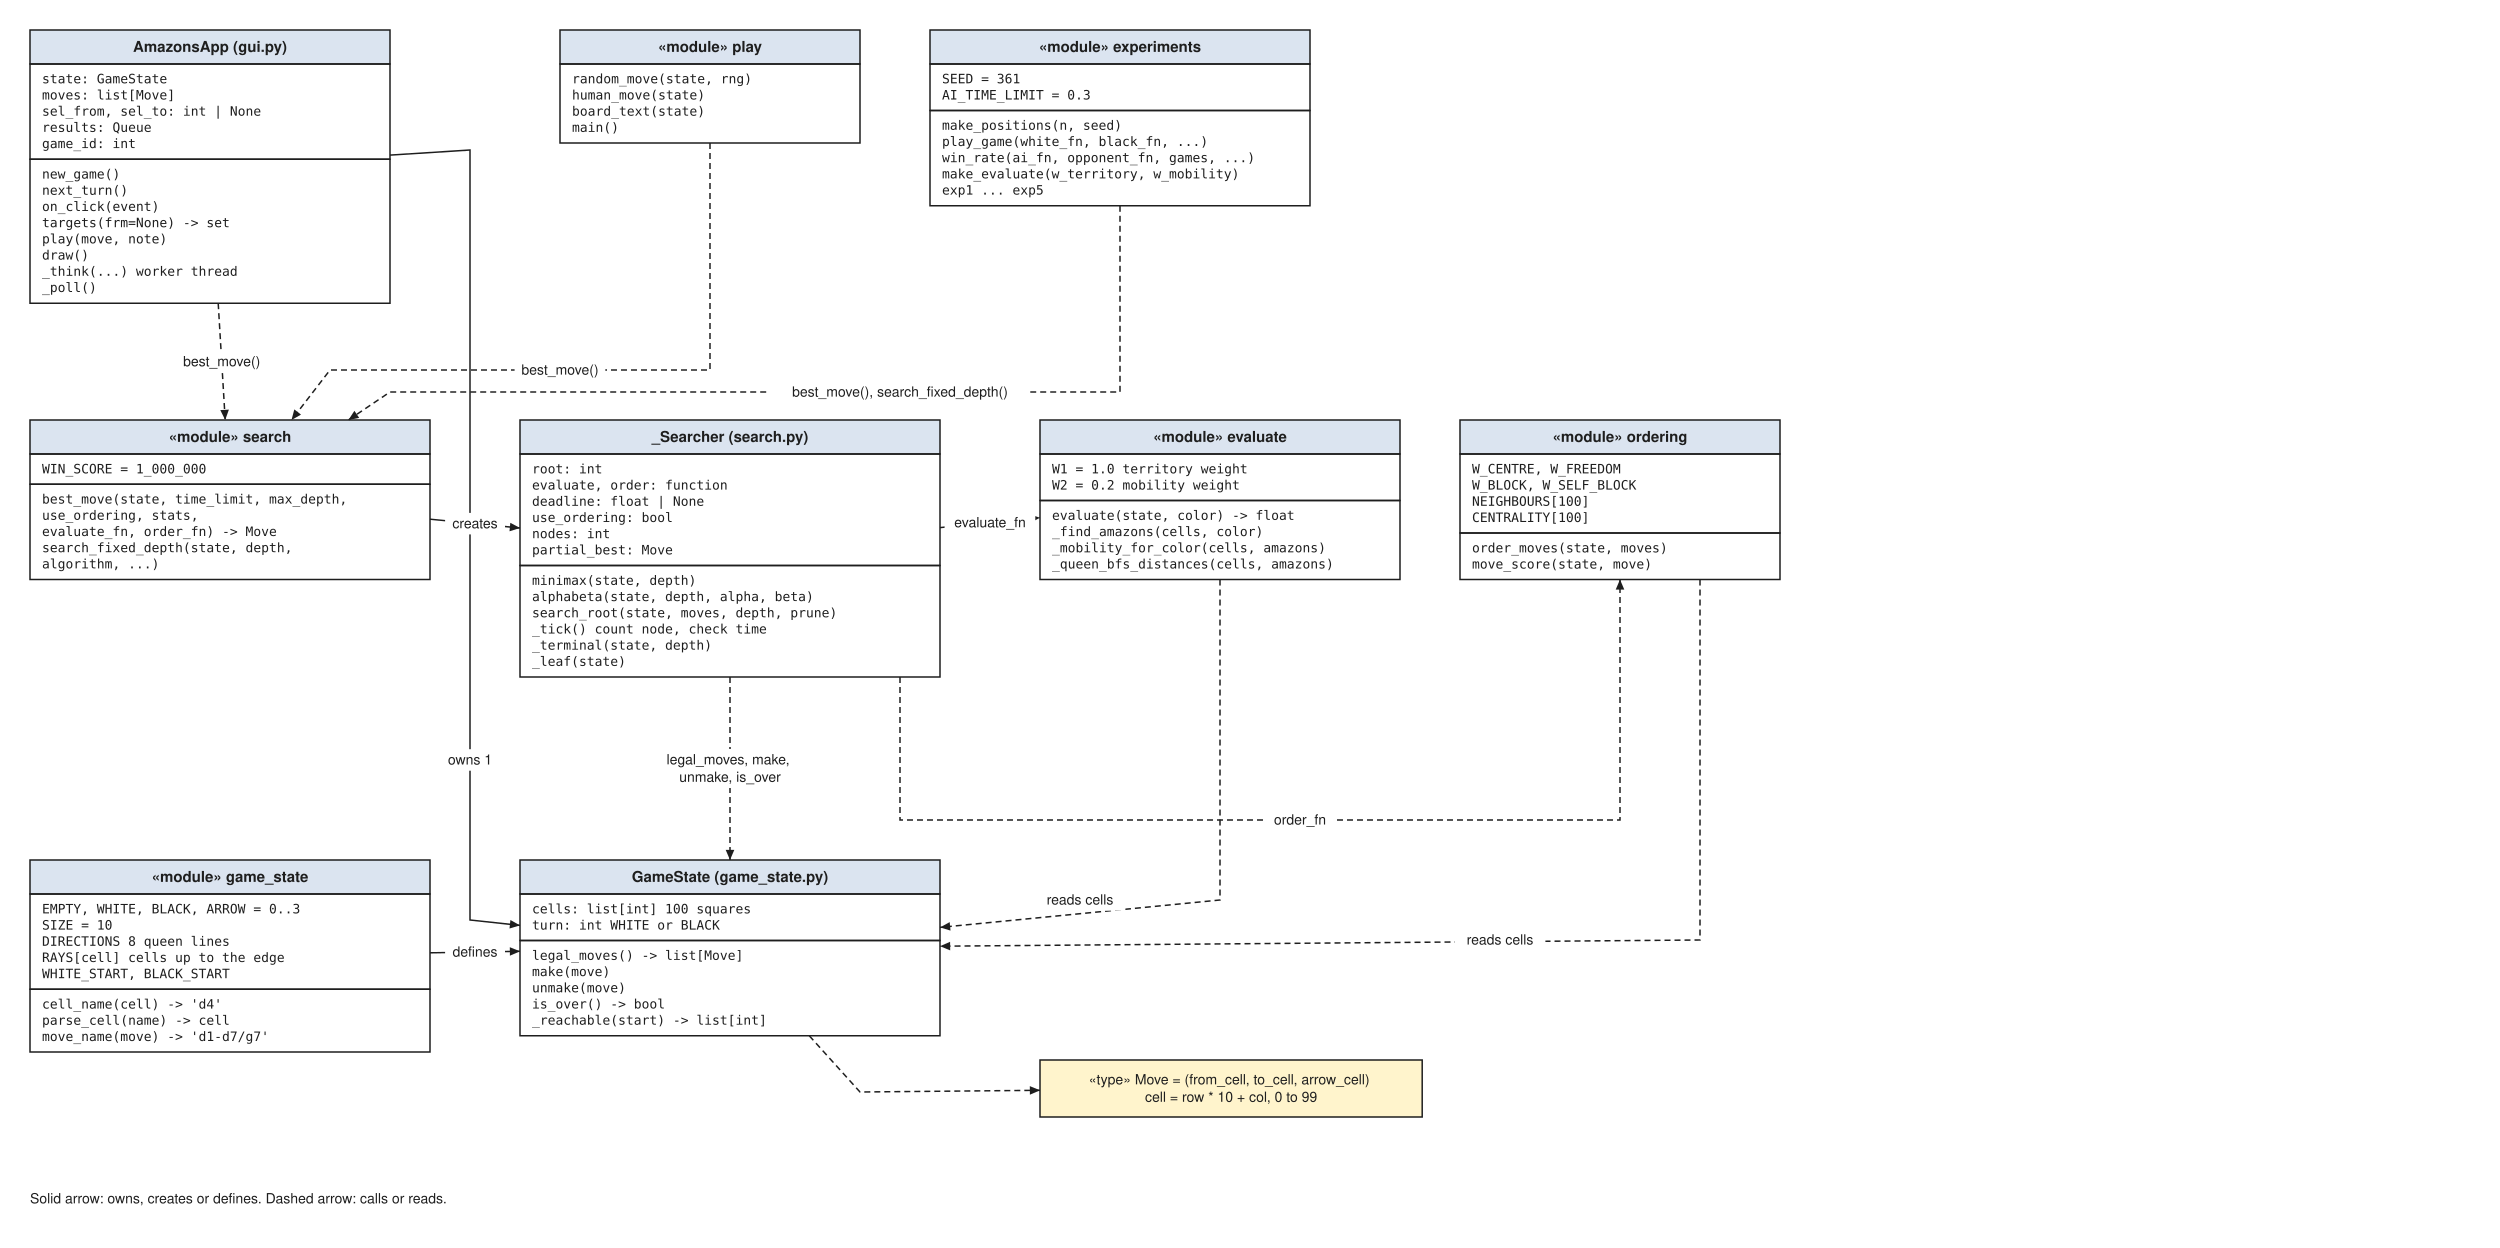
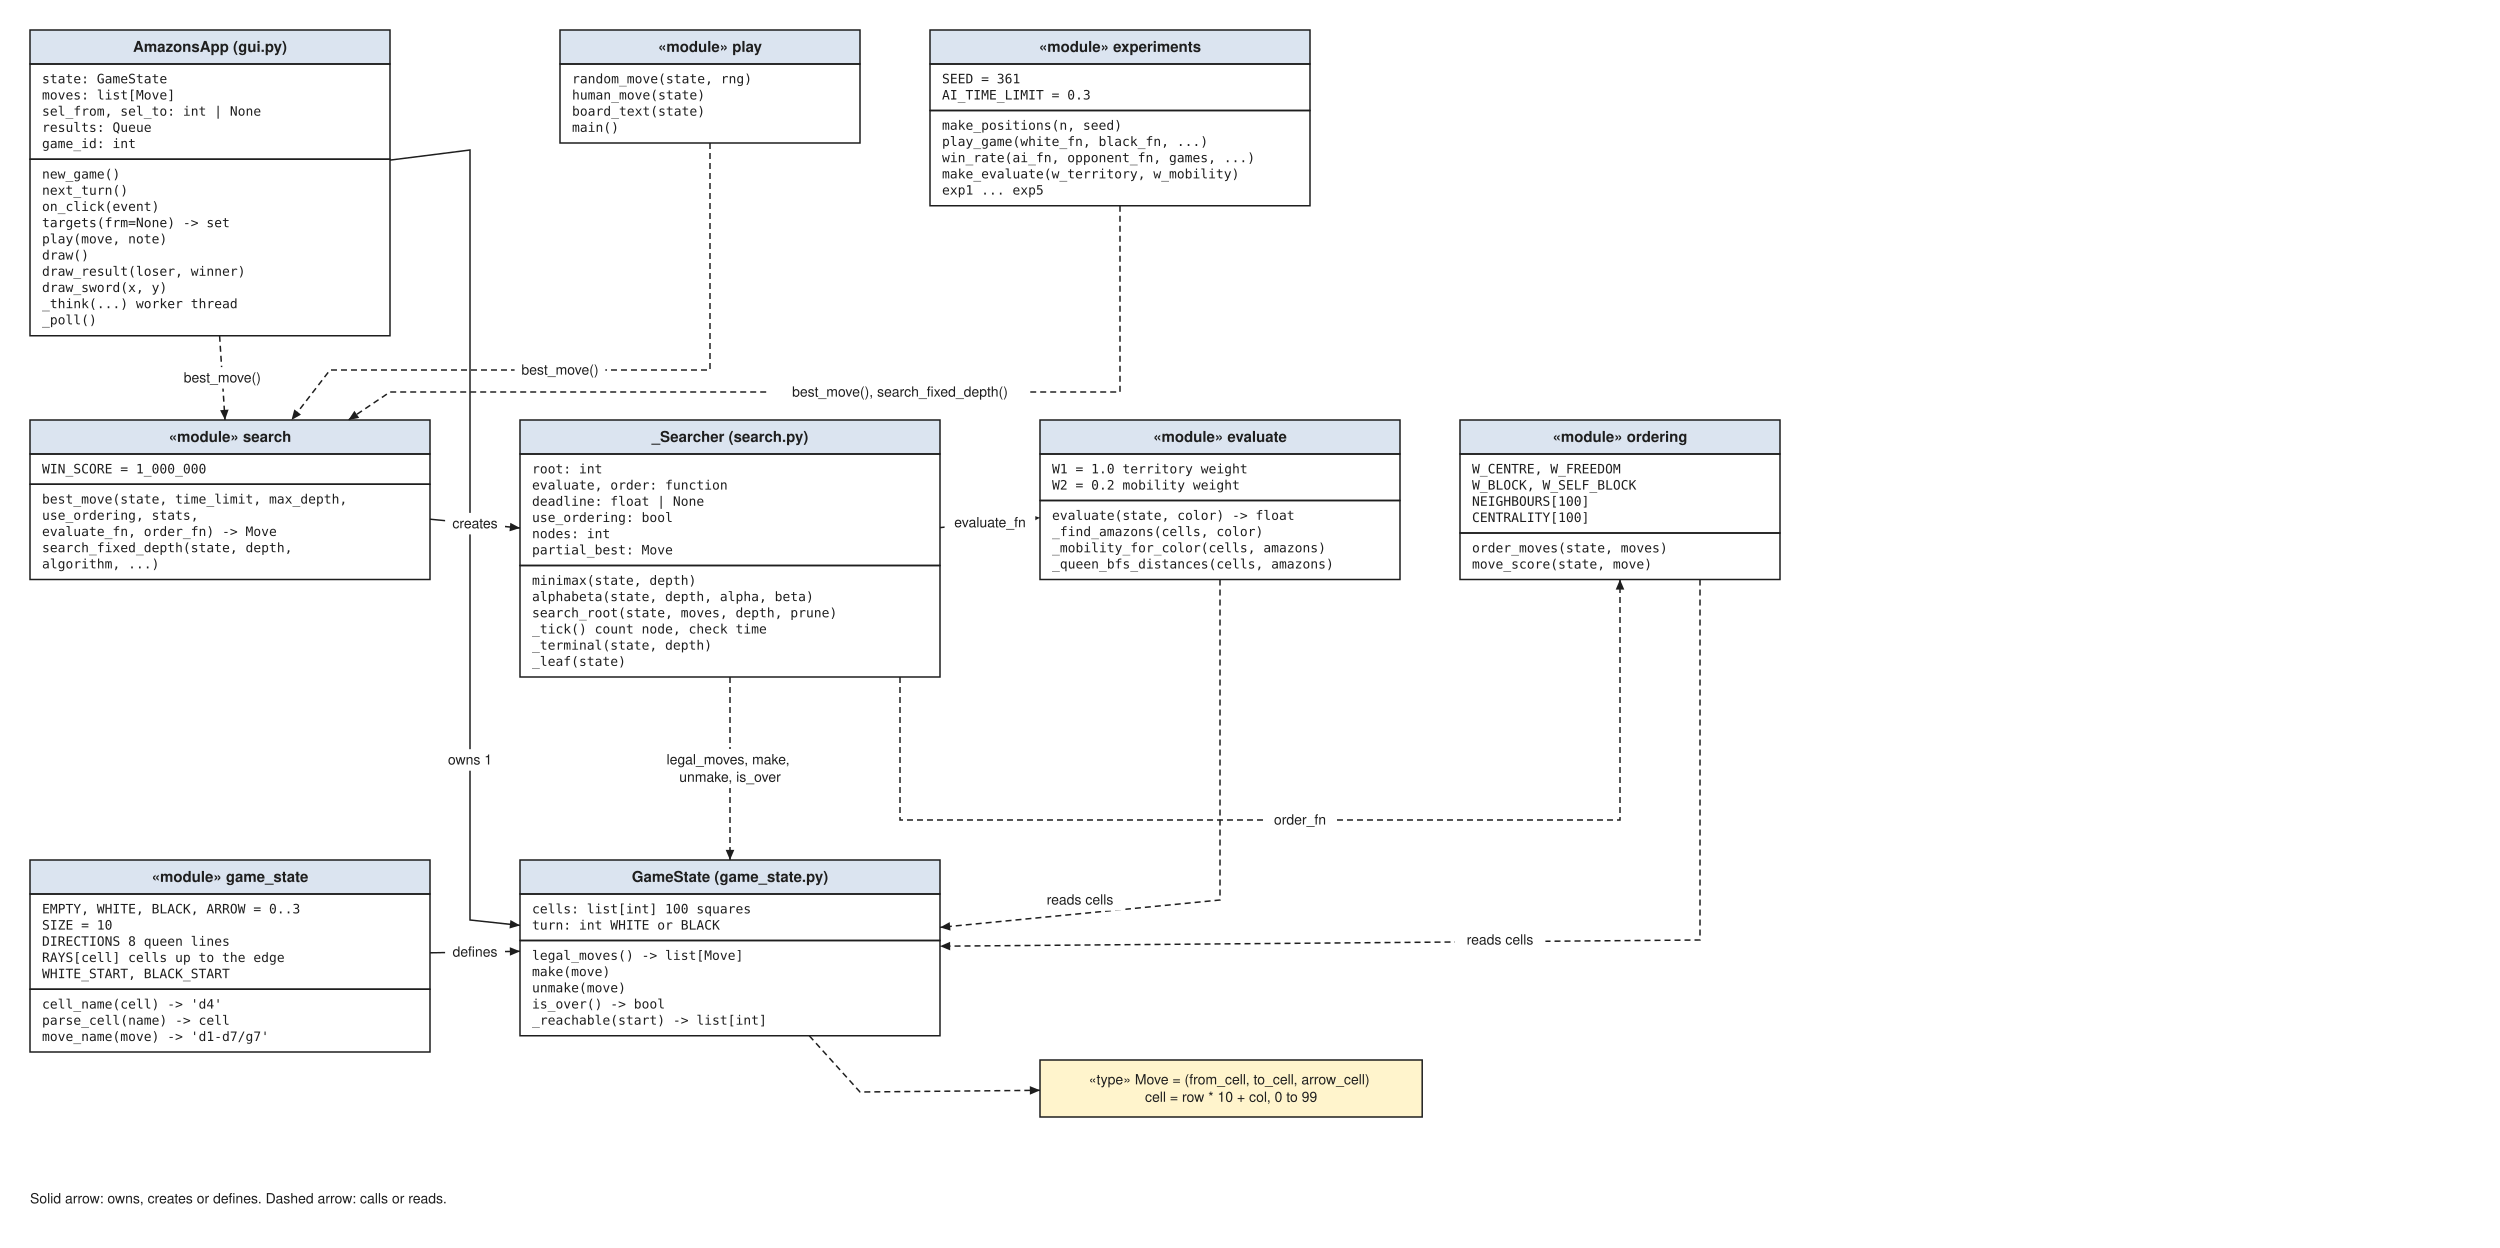
<svg xmlns="http://www.w3.org/2000/svg" width="2500" height="1248" viewBox="0 0 2500 1248">
  <rect width="100%" height="100%" fill="white" />
  <rect x="30" y="30" width="360" height="34" fill="#dbe4f0" stroke="#1e1e1e" stroke-width="1.5" />
  <text x="210.0" y="51.9" font-family="Helvetica, Arial, sans-serif" font-size="15" text-anchor="middle" fill="#1e1e1e" font-weight="bold">
    <tspan x="210.0" dy="0.0">AmazonsApp  (gui.py)</tspan>
  </text>
  <rect x="30" y="64" width="360" height="95.25" fill="none" stroke="#1e1e1e" stroke-width="1.5" />
  <text x="42.0" y="83.3" font-family="DejaVu Sans Mono, Consolas, monospace" font-size="13" text-anchor="start" fill="#1e1e1e">
    <tspan x="42.0" dy="0.0">state: GameState</tspan>
    <tspan x="42.0" dy="16.2">moves: list[Move]</tspan>
    <tspan x="42.0" dy="16.2">sel_from, sel_to: int | None</tspan>
    <tspan x="42.0" dy="16.2">results: Queue</tspan>
    <tspan x="42.0" dy="16.2">game_id: int</tspan>
  </text>
-   <rect x="30" y="159.25" width="360" height="144.0" fill="none" stroke="#1e1e1e" stroke-width="1.5" />
+   <rect x="30" y="159.25" width="360" height="176.5" fill="none" stroke="#1e1e1e" stroke-width="1.5" />
  <text x="42.0" y="178.6" font-family="DejaVu Sans Mono, Consolas, monospace" font-size="13" text-anchor="start" fill="#1e1e1e">
    <tspan x="42.0" dy="0.0">new_game()</tspan>
    <tspan x="42.0" dy="16.2">next_turn()</tspan>
    <tspan x="42.0" dy="16.2">on_click(event)</tspan>
    <tspan x="42.0" dy="16.2">targets(frm=None) -&gt; set</tspan>
    <tspan x="42.0" dy="16.2">play(move, note)</tspan>
    <tspan x="42.0" dy="16.2">draw()</tspan>
+     <tspan x="42.0" dy="16.2">draw_result(loser, winner)</tspan>
+     <tspan x="42.0" dy="16.2">draw_sword(x, y)</tspan>
    <tspan x="42.0" dy="16.2">_think(...)   worker thread</tspan>
    <tspan x="42.0" dy="16.2">_poll()</tspan>
  </text>
  <rect x="560" y="30" width="300" height="34" fill="#dbe4f0" stroke="#1e1e1e" stroke-width="1.5" />
  <text x="710.0" y="51.9" font-family="Helvetica, Arial, sans-serif" font-size="15" text-anchor="middle" fill="#1e1e1e" font-weight="bold">
    <tspan x="710.0" dy="0.0">«module» play</tspan>
  </text>
  <rect x="560" y="64" width="300" height="79.0" fill="none" stroke="#1e1e1e" stroke-width="1.5" />
  <text x="572.0" y="83.3" font-family="DejaVu Sans Mono, Consolas, monospace" font-size="13" text-anchor="start" fill="#1e1e1e">
    <tspan x="572.0" dy="0.0">random_move(state, rng)</tspan>
    <tspan x="572.0" dy="16.2">human_move(state)</tspan>
    <tspan x="572.0" dy="16.2">board_text(state)</tspan>
    <tspan x="572.0" dy="16.2">main()</tspan>
  </text>
  <rect x="930" y="30" width="380" height="34" fill="#dbe4f0" stroke="#1e1e1e" stroke-width="1.5" />
  <text x="1120.0" y="51.9" font-family="Helvetica, Arial, sans-serif" font-size="15" text-anchor="middle" fill="#1e1e1e" font-weight="bold">
    <tspan x="1120.0" dy="0.0">«module» experiments</tspan>
  </text>
  <rect x="930" y="64" width="380" height="46.5" fill="none" stroke="#1e1e1e" stroke-width="1.5" />
  <text x="942.0" y="83.3" font-family="DejaVu Sans Mono, Consolas, monospace" font-size="13" text-anchor="start" fill="#1e1e1e">
    <tspan x="942.0" dy="0.0">SEED = 361</tspan>
    <tspan x="942.0" dy="16.2">AI_TIME_LIMIT = 0.3</tspan>
  </text>
  <rect x="930" y="110.5" width="380" height="95.25" fill="none" stroke="#1e1e1e" stroke-width="1.5" />
  <text x="942.0" y="129.8" font-family="DejaVu Sans Mono, Consolas, monospace" font-size="13" text-anchor="start" fill="#1e1e1e">
    <tspan x="942.0" dy="0.0">make_positions(n, seed)</tspan>
    <tspan x="942.0" dy="16.2">play_game(white_fn, black_fn, ...)</tspan>
    <tspan x="942.0" dy="16.2">win_rate(ai_fn, opponent_fn, games, ...)</tspan>
    <tspan x="942.0" dy="16.2">make_evaluate(w_territory, w_mobility)</tspan>
    <tspan x="942.0" dy="16.2">exp1 ... exp5</tspan>
  </text>
  <rect x="30" y="420" width="400" height="34" fill="#dbe4f0" stroke="#1e1e1e" stroke-width="1.5" />
  <text x="230.0" y="441.9" font-family="Helvetica, Arial, sans-serif" font-size="15" text-anchor="middle" fill="#1e1e1e" font-weight="bold">
    <tspan x="230.0" dy="0.0">«module» search</tspan>
  </text>
  <rect x="30" y="454" width="400" height="30.25" fill="none" stroke="#1e1e1e" stroke-width="1.5" />
  <text x="42.0" y="473.4" font-family="DejaVu Sans Mono, Consolas, monospace" font-size="13" text-anchor="start" fill="#1e1e1e">
    <tspan x="42.0" dy="0.0">WIN_SCORE = 1_000_000</tspan>
  </text>
  <rect x="30" y="484.25" width="400" height="95.25" fill="none" stroke="#1e1e1e" stroke-width="1.5" />
  <text x="42.0" y="503.6" font-family="DejaVu Sans Mono, Consolas, monospace" font-size="13" text-anchor="start" fill="#1e1e1e">
    <tspan x="42.0" dy="0.0">best_move(state, time_limit, max_depth,</tspan>
    <tspan x="42.0" dy="16.2">          use_ordering, stats,</tspan>
    <tspan x="42.0" dy="16.2">          evaluate_fn, order_fn) -&gt; Move</tspan>
    <tspan x="42.0" dy="16.2">search_fixed_depth(state, depth,</tspan>
    <tspan x="42.0" dy="16.2">          algorithm, ...)</tspan>
  </text>
  <rect x="520" y="420" width="420" height="34" fill="#dbe4f0" stroke="#1e1e1e" stroke-width="1.5" />
  <text x="730.0" y="441.9" font-family="Helvetica, Arial, sans-serif" font-size="15" text-anchor="middle" fill="#1e1e1e" font-weight="bold">
    <tspan x="730.0" dy="0.0">_Searcher  (search.py)</tspan>
  </text>
  <rect x="520" y="454" width="420" height="111.5" fill="none" stroke="#1e1e1e" stroke-width="1.5" />
  <text x="532.0" y="473.4" font-family="DejaVu Sans Mono, Consolas, monospace" font-size="13" text-anchor="start" fill="#1e1e1e">
    <tspan x="532.0" dy="0.0">root: int</tspan>
    <tspan x="532.0" dy="16.2">evaluate, order: function</tspan>
    <tspan x="532.0" dy="16.2">deadline: float | None</tspan>
    <tspan x="532.0" dy="16.2">use_ordering: bool</tspan>
    <tspan x="532.0" dy="16.2">nodes: int</tspan>
    <tspan x="532.0" dy="16.2">partial_best: Move</tspan>
  </text>
  <rect x="520" y="565.5" width="420" height="111.5" fill="none" stroke="#1e1e1e" stroke-width="1.5" />
  <text x="532.0" y="584.9" font-family="DejaVu Sans Mono, Consolas, monospace" font-size="13" text-anchor="start" fill="#1e1e1e">
    <tspan x="532.0" dy="0.0">minimax(state, depth)</tspan>
    <tspan x="532.0" dy="16.2">alphabeta(state, depth, alpha, beta)</tspan>
    <tspan x="532.0" dy="16.2">search_root(state, moves, depth, prune)</tspan>
    <tspan x="532.0" dy="16.2">_tick()   count node, check time</tspan>
    <tspan x="532.0" dy="16.2">_terminal(state, depth)</tspan>
    <tspan x="532.0" dy="16.2">_leaf(state)</tspan>
  </text>
  <rect x="1040" y="420" width="360" height="34" fill="#dbe4f0" stroke="#1e1e1e" stroke-width="1.5" />
  <text x="1220.0" y="441.9" font-family="Helvetica, Arial, sans-serif" font-size="15" text-anchor="middle" fill="#1e1e1e" font-weight="bold">
    <tspan x="1220.0" dy="0.0">«module» evaluate</tspan>
  </text>
  <rect x="1040" y="454" width="360" height="46.5" fill="none" stroke="#1e1e1e" stroke-width="1.5" />
  <text x="1052.0" y="473.4" font-family="DejaVu Sans Mono, Consolas, monospace" font-size="13" text-anchor="start" fill="#1e1e1e">
    <tspan x="1052.0" dy="0.0">W1 = 1.0   territory weight</tspan>
    <tspan x="1052.0" dy="16.2">W2 = 0.2   mobility weight</tspan>
  </text>
  <rect x="1040" y="500.5" width="360" height="79.0" fill="none" stroke="#1e1e1e" stroke-width="1.5" />
  <text x="1052.0" y="519.9" font-family="DejaVu Sans Mono, Consolas, monospace" font-size="13" text-anchor="start" fill="#1e1e1e">
    <tspan x="1052.0" dy="0.0">evaluate(state, color) -&gt; float</tspan>
    <tspan x="1052.0" dy="16.2">_find_amazons(cells, color)</tspan>
    <tspan x="1052.0" dy="16.2">_mobility_for_color(cells, amazons)</tspan>
    <tspan x="1052.0" dy="16.2">_queen_bfs_distances(cells, amazons)</tspan>
  </text>
  <rect x="1460" y="420" width="320" height="34" fill="#dbe4f0" stroke="#1e1e1e" stroke-width="1.5" />
  <text x="1620.0" y="441.9" font-family="Helvetica, Arial, sans-serif" font-size="15" text-anchor="middle" fill="#1e1e1e" font-weight="bold">
    <tspan x="1620.0" dy="0.0">«module» ordering</tspan>
  </text>
  <rect x="1460" y="454" width="320" height="79.0" fill="none" stroke="#1e1e1e" stroke-width="1.5" />
  <text x="1472.0" y="473.4" font-family="DejaVu Sans Mono, Consolas, monospace" font-size="13" text-anchor="start" fill="#1e1e1e">
    <tspan x="1472.0" dy="0.0">W_CENTRE, W_FREEDOM</tspan>
    <tspan x="1472.0" dy="16.2">W_BLOCK, W_SELF_BLOCK</tspan>
    <tspan x="1472.0" dy="16.2">NEIGHBOURS[100]</tspan>
    <tspan x="1472.0" dy="16.2">CENTRALITY[100]</tspan>
  </text>
  <rect x="1460" y="533.0" width="320" height="46.5" fill="none" stroke="#1e1e1e" stroke-width="1.5" />
  <text x="1472.0" y="552.4" font-family="DejaVu Sans Mono, Consolas, monospace" font-size="13" text-anchor="start" fill="#1e1e1e">
    <tspan x="1472.0" dy="0.0">order_moves(state, moves)</tspan>
    <tspan x="1472.0" dy="16.2">move_score(state, move)</tspan>
  </text>
  <rect x="520" y="860" width="420" height="34" fill="#dbe4f0" stroke="#1e1e1e" stroke-width="1.5" />
  <text x="730.0" y="881.9" font-family="Helvetica, Arial, sans-serif" font-size="15" text-anchor="middle" fill="#1e1e1e" font-weight="bold">
    <tspan x="730.0" dy="0.0">GameState  (game_state.py)</tspan>
  </text>
  <rect x="520" y="894" width="420" height="46.5" fill="none" stroke="#1e1e1e" stroke-width="1.5" />
  <text x="532.0" y="913.4" font-family="DejaVu Sans Mono, Consolas, monospace" font-size="13" text-anchor="start" fill="#1e1e1e">
    <tspan x="532.0" dy="0.0">cells: list[int]   100 squares</tspan>
    <tspan x="532.0" dy="16.2">turn: int   WHITE or BLACK</tspan>
  </text>
  <rect x="520" y="940.5" width="420" height="95.25" fill="none" stroke="#1e1e1e" stroke-width="1.5" />
  <text x="532.0" y="959.9" font-family="DejaVu Sans Mono, Consolas, monospace" font-size="13" text-anchor="start" fill="#1e1e1e">
    <tspan x="532.0" dy="0.0">legal_moves() -&gt; list[Move]</tspan>
    <tspan x="532.0" dy="16.2">make(move)</tspan>
    <tspan x="532.0" dy="16.2">unmake(move)</tspan>
    <tspan x="532.0" dy="16.2">is_over() -&gt; bool</tspan>
    <tspan x="532.0" dy="16.2">_reachable(start) -&gt; list[int]</tspan>
  </text>
  <rect x="30" y="860" width="400" height="34" fill="#dbe4f0" stroke="#1e1e1e" stroke-width="1.5" />
  <text x="230.0" y="881.9" font-family="Helvetica, Arial, sans-serif" font-size="15" text-anchor="middle" fill="#1e1e1e" font-weight="bold">
    <tspan x="230.0" dy="0.0">«module» game_state</tspan>
  </text>
  <rect x="30" y="894" width="400" height="95.25" fill="none" stroke="#1e1e1e" stroke-width="1.5" />
  <text x="42.0" y="913.4" font-family="DejaVu Sans Mono, Consolas, monospace" font-size="13" text-anchor="start" fill="#1e1e1e">
    <tspan x="42.0" dy="0.0">EMPTY, WHITE, BLACK, ARROW = 0..3</tspan>
    <tspan x="42.0" dy="16.2">SIZE = 10</tspan>
    <tspan x="42.0" dy="16.2">DIRECTIONS   8 queen lines</tspan>
    <tspan x="42.0" dy="16.2">RAYS[cell]   cells up to the edge</tspan>
    <tspan x="42.0" dy="16.2">WHITE_START, BLACK_START</tspan>
  </text>
  <rect x="30" y="989.25" width="400" height="62.75" fill="none" stroke="#1e1e1e" stroke-width="1.5" />
  <text x="42.0" y="1008.6" font-family="DejaVu Sans Mono, Consolas, monospace" font-size="13" text-anchor="start" fill="#1e1e1e">
    <tspan x="42.0" dy="0.0">cell_name(cell) -&gt; 'd4'</tspan>
    <tspan x="42.0" dy="16.2">parse_cell(name) -&gt; cell</tspan>
    <tspan x="42.0" dy="16.2">move_name(move) -&gt; 'd1-d7/g7'</tspan>
  </text>
  <rect x="1040" y="1060" width="382.2" height="57.0" fill="#fff4cc" stroke="#1e1e1e" stroke-width="1.5" />
  <text x="1231.1" y="1084.3" font-family="Helvetica, Arial, sans-serif" font-size="14" text-anchor="middle" fill="#1e1e1e">
    <tspan x="1231.1" dy="0.0">«type» Move = (from_cell, to_cell, arrow_cell)</tspan>
    <tspan x="1231.1" dy="17.5">cell = row * 10 + col,  0 to 99</tspan>
  </text>
-   <polyline points="390.0,155.1 470.0,150.0 470.0,920.0 520.0,925.4" fill="none" stroke="#1e1e1e" stroke-width="1.5" />
+   <polyline points="390.0,160.1 470.0,150.0 470.0,920.0 520.0,925.4" fill="none" stroke="#1e1e1e" stroke-width="1.5" />
  <polygon points="520.0,925.4 509.5,928.5 510.4,920.0" fill="#1e1e1e" />
  <rect x="443.9" y="749.2" width="52.2" height="21.5" fill="white" />
  <text x="470.0" y="764.5" font-family="Helvetica, Arial, sans-serif" font-size="14" text-anchor="middle" fill="#1e1e1e">
    <tspan x="470.0" dy="0.0">owns 1</tspan>
  </text>
-   <polyline points="218.2,303.2 225.2,420.0" fill="none" stroke="#1e1e1e" stroke-width="1.5" stroke-dasharray="6 4" />
-   <polygon points="225.2,420.0 220.3,410.1 228.9,409.6" fill="#1e1e1e" />
-   <rect x="176.4" y="350.9" width="90.7" height="21.5" fill="white" />
-   <text x="221.7" y="366.2" font-family="Helvetica, Arial, sans-serif" font-size="14" text-anchor="middle" fill="#1e1e1e">
-     <tspan x="221.7" dy="0.0">best_move()</tspan>
+   <polyline points="219.6,335.8 225.0,420.0" fill="none" stroke="#1e1e1e" stroke-width="1.5" stroke-dasharray="6 4" />
+   <polygon points="225.0,420.0 220.1,410.2 228.6,409.6" fill="#1e1e1e" />
+   <rect x="177.0" y="367.1" width="90.7" height="21.5" fill="white" />
+   <text x="222.3" y="382.4" font-family="Helvetica, Arial, sans-serif" font-size="14" text-anchor="middle" fill="#1e1e1e">
+     <tspan x="222.3" dy="0.0">best_move()</tspan>
  </text>
  <polyline points="710.0,143.0 710.0,370.0 330.0,370.0 291.5,420.0" fill="none" stroke="#1e1e1e" stroke-width="1.5" stroke-dasharray="6 4" />
  <polygon points="291.5,420.0 294.3,409.4 301.0,414.6" fill="#1e1e1e" />
  <rect x="514.6" y="359.2" width="90.7" height="21.5" fill="white" />
  <text x="560.0" y="374.6" font-family="Helvetica, Arial, sans-serif" font-size="14" text-anchor="middle" fill="#1e1e1e">
    <tspan x="560.0" dy="0.0">best_move()</tspan>
  </text>
  <polyline points="1120.0,205.8 1120.0,392.0 390.0,392.0 348.4,420.0" fill="none" stroke="#1e1e1e" stroke-width="1.5" stroke-dasharray="6 4" />
  <polygon points="348.4,420.0 354.4,410.8 359.2,417.9" fill="#1e1e1e" />
  <rect x="770.0" y="381.2" width="260.1" height="21.5" fill="white" />
  <text x="900.0" y="396.6" font-family="Helvetica, Arial, sans-serif" font-size="14" text-anchor="middle" fill="#1e1e1e">
    <tspan x="900.0" dy="0.0">best_move(), search_fixed_depth()</tspan>
  </text>
  <polyline points="430.0,519.2 520.0,528.0" fill="none" stroke="#1e1e1e" stroke-width="1.5" />
  <polygon points="520.0,528.0 509.5,531.3 510.3,522.8" fill="#1e1e1e" />
  <rect x="445.1" y="512.9" width="59.9" height="21.5" fill="white" />
  <text x="475.0" y="528.2" font-family="Helvetica, Arial, sans-serif" font-size="14" text-anchor="middle" fill="#1e1e1e">
    <tspan x="475.0" dy="0.0">creates</tspan>
  </text>
  <polyline points="730.0,677.0 730.0,860.0" fill="none" stroke="#1e1e1e" stroke-width="1.5" stroke-dasharray="6 4" />
  <polygon points="730.0,860.0 725.7,849.9 734.3,849.9" fill="#1e1e1e" />
  <rect x="657.7" y="749.0" width="144.6" height="39.0" fill="white" />
  <text x="730.0" y="764.3" font-family="Helvetica, Arial, sans-serif" font-size="14" text-anchor="middle" fill="#1e1e1e">
    <tspan x="730.0" dy="0.0">legal_moves, make,</tspan>
    <tspan x="730.0" dy="17.5">unmake, is_over</tspan>
  </text>
  <polyline points="940.0,527.6 1040.0,517.7" fill="none" stroke="#1e1e1e" stroke-width="1.5" stroke-dasharray="6 4" />
  <polygon points="1040.0,517.7 1030.3,522.9 1029.5,514.4" fill="#1e1e1e" />
  <rect x="944.6" y="511.9" width="90.7" height="21.5" fill="white" />
  <text x="990.0" y="527.2" font-family="Helvetica, Arial, sans-serif" font-size="14" text-anchor="middle" fill="#1e1e1e">
    <tspan x="990.0" dy="0.0">evaluate_fn</tspan>
  </text>
  <polyline points="900.0,677.0 900.0,820.0 1620.0,820.0 1620.0,579.5" fill="none" stroke="#1e1e1e" stroke-width="1.5" stroke-dasharray="6 4" />
  <polygon points="1620.0,579.5 1624.3,589.6 1615.7,589.6" fill="#1e1e1e" />
  <rect x="1266.2" y="809.2" width="67.6" height="21.5" fill="white" />
  <text x="1300.0" y="824.5" font-family="Helvetica, Arial, sans-serif" font-size="14" text-anchor="middle" fill="#1e1e1e">
    <tspan x="1300.0" dy="0.0">order_fn</tspan>
  </text>
  <polyline points="1220.0,579.5 1220.0,900.0 940.0,927.4" fill="none" stroke="#1e1e1e" stroke-width="1.5" stroke-dasharray="6 4" />
  <polygon points="940.0,927.4 949.7,922.1 950.5,930.6" fill="#1e1e1e" />
  <rect x="1034.7" y="889.2" width="90.7" height="21.5" fill="white" />
  <text x="1080.0" y="904.5" font-family="Helvetica, Arial, sans-serif" font-size="14" text-anchor="middle" fill="#1e1e1e">
    <tspan x="1080.0" dy="0.0">reads cells</tspan>
  </text>
  <polyline points="1700.0,579.5 1700.0,940.0 940.0,946.2" fill="none" stroke="#1e1e1e" stroke-width="1.5" stroke-dasharray="6 4" />
  <polygon points="940.0,946.2 950.1,941.8 950.2,950.4" fill="#1e1e1e" />
  <rect x="1454.7" y="929.2" width="90.7" height="21.5" fill="white" />
  <text x="1500.0" y="944.5" font-family="Helvetica, Arial, sans-serif" font-size="14" text-anchor="middle" fill="#1e1e1e">
    <tspan x="1500.0" dy="0.0">reads cells</tspan>
  </text>
  <polyline points="809.3,1035.8 860.0,1092.0 1040.0,1090.3" fill="none" stroke="#1e1e1e" stroke-width="1.5" stroke-dasharray="6 4" />
  <polygon points="1040.0,1090.3 1029.9,1094.7 1029.8,1086.1" fill="#1e1e1e" />
  <polyline points="430.0,952.8 520.0,951.3" fill="none" stroke="#1e1e1e" stroke-width="1.5" />
  <polygon points="520.0,951.3 509.9,955.7 509.8,947.2" fill="#1e1e1e" />
  <rect x="445.1" y="941.3" width="59.9" height="21.5" fill="white" />
  <text x="475.0" y="956.6" font-family="Helvetica, Arial, sans-serif" font-size="14" text-anchor="middle" fill="#1e1e1e">
    <tspan x="475.0" dy="0.0">defines</tspan>
  </text>
  <text x="30.0" y="1203.3" font-family="Helvetica, Arial, sans-serif" font-size="14" text-anchor="start" fill="#1e1e1e">
    <tspan x="30.0" dy="0.0">Solid arrow: owns, creates or defines.   Dashed arrow: calls or reads.</tspan>
  </text>
</svg>
